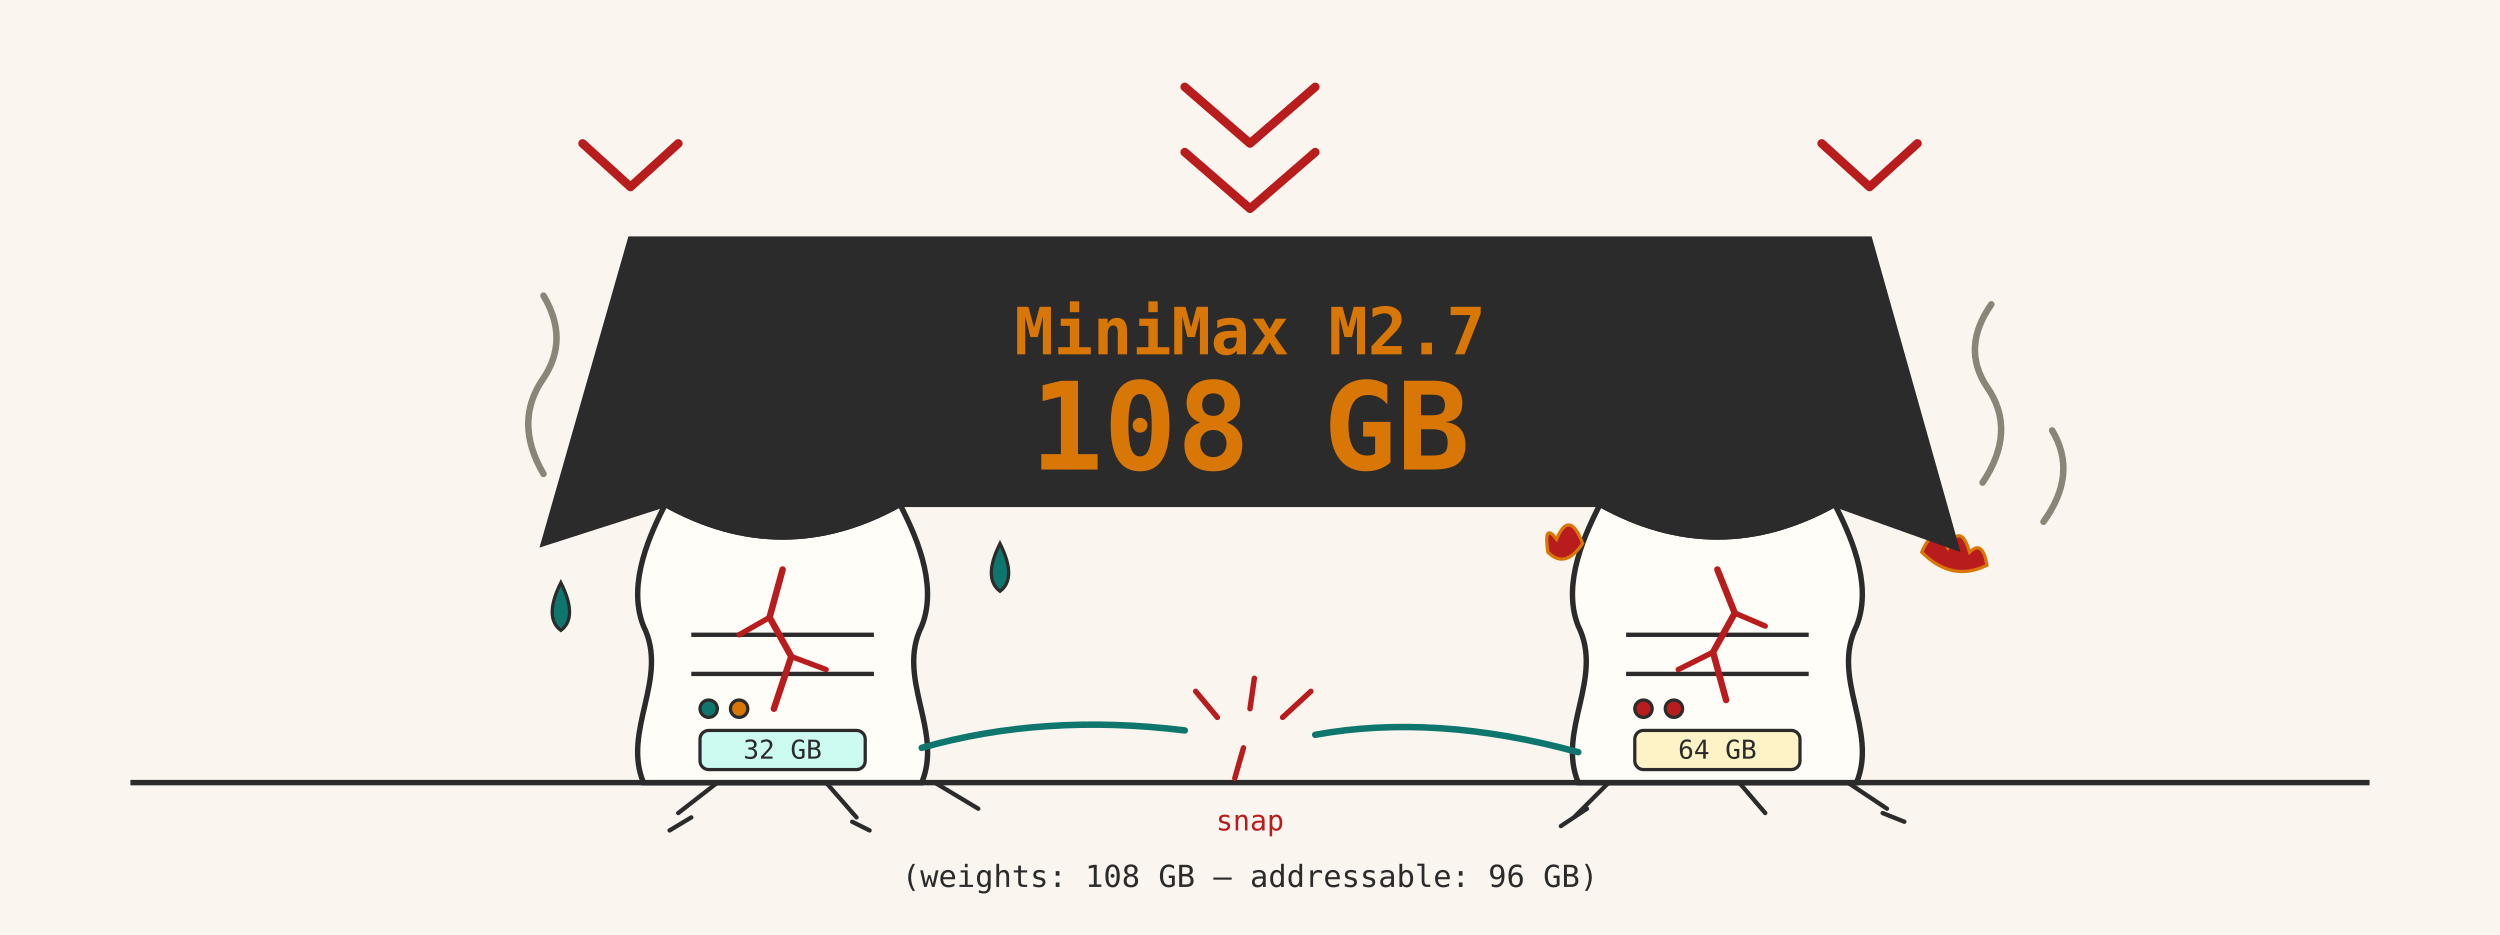
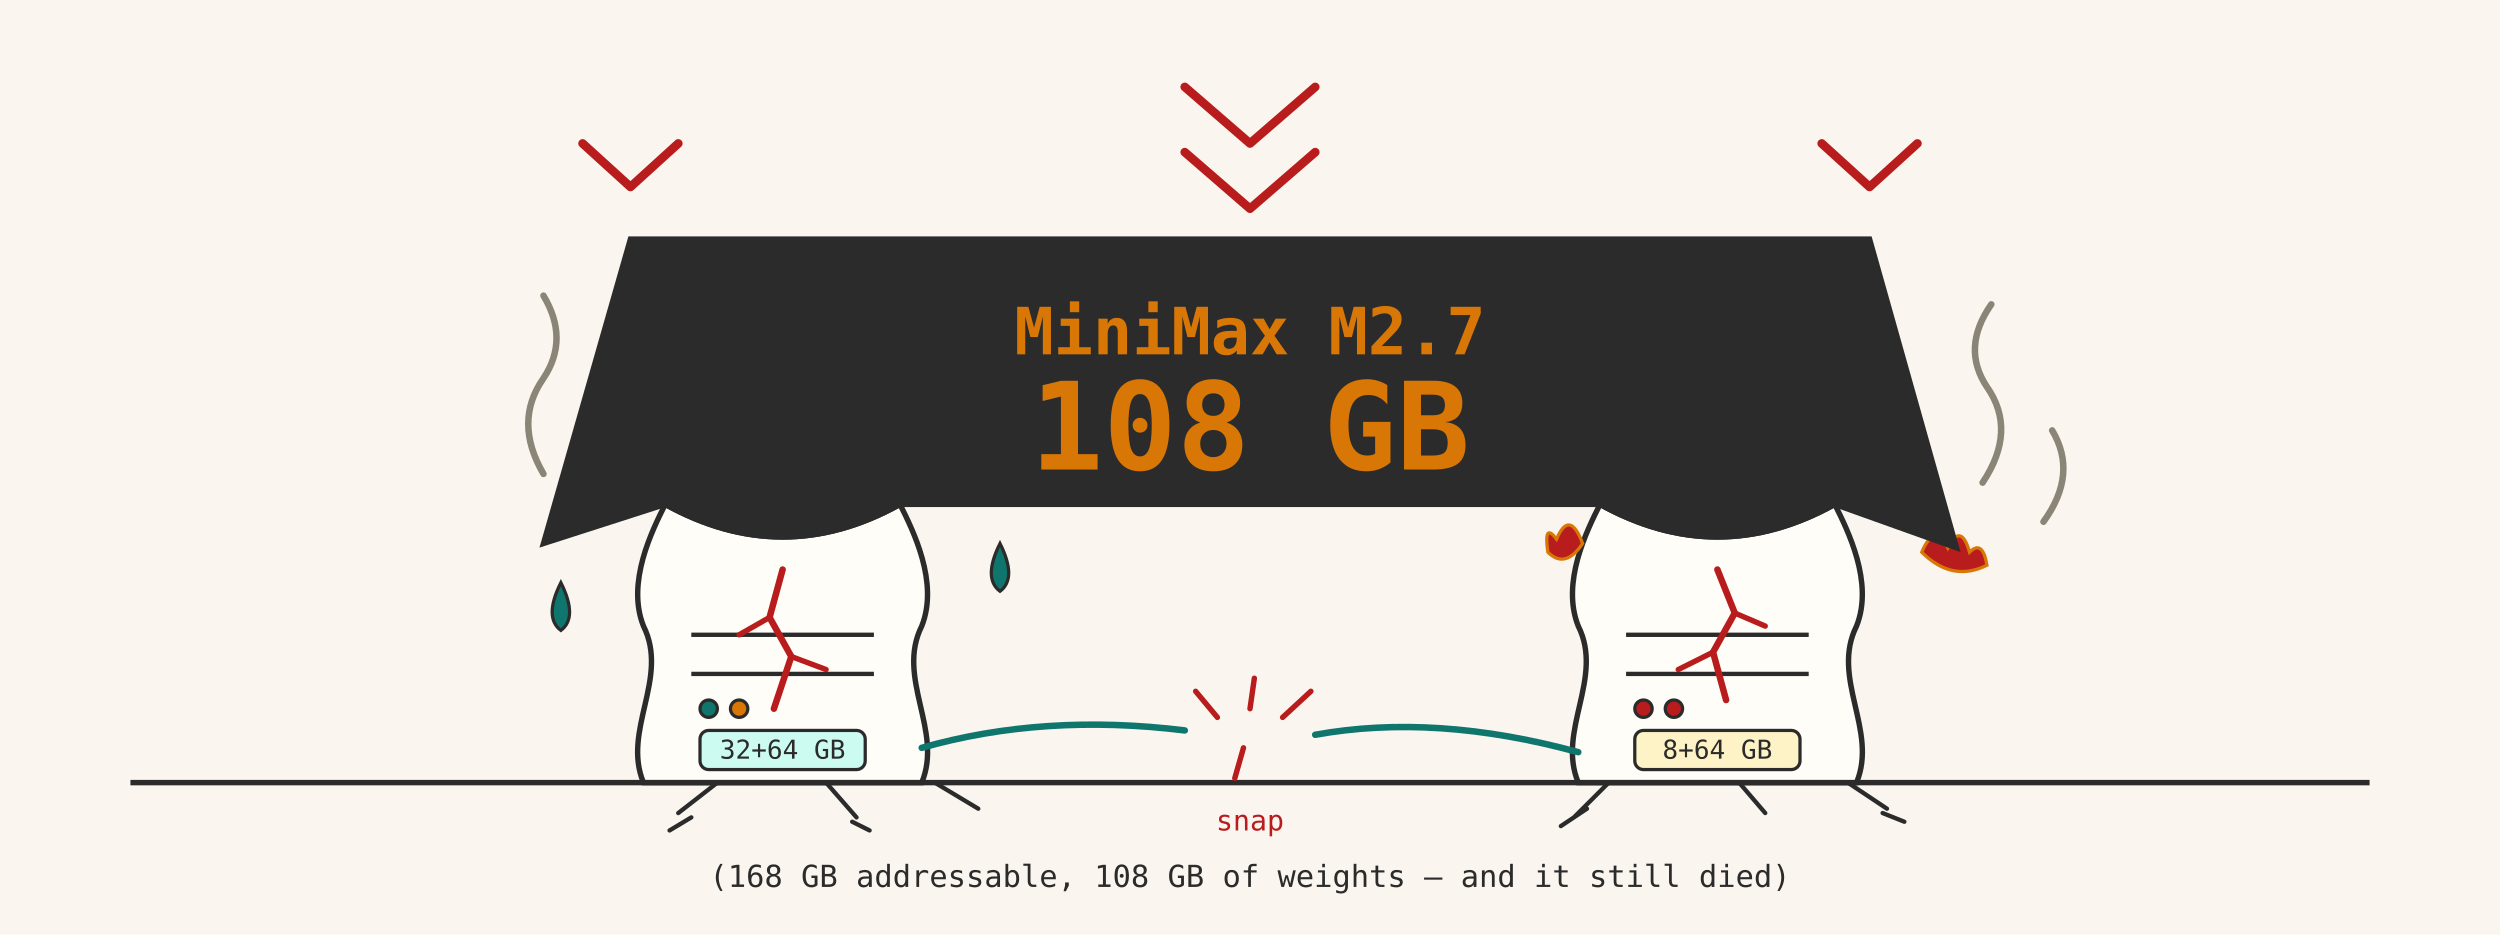
<svg xmlns="http://www.w3.org/2000/svg" width="1150" height="430" viewBox="0 0 1150 430">
  <rect x="0" y="0" width="1150" height="430" fill="#faf6ef" />
  <line x1="60" y1="360" x2="1090" y2="360" stroke="#2b2b2b" stroke-width="2.5" />
  <path d="M 330 360 l -18 14 m -4 8 l 10 -6 M 380 360 l 14 16 m 6 6 l -8 -4 M 430 360 l 20 12" stroke="#2b2b2b" stroke-width="2" fill="none" stroke-linecap="round" />
  <path d="M 740 360 l -16 16 m -6 4 l 12 -8 M 800 360 l 12 14 M 850 360 l 18 12 m 8 6 l -10 -4" stroke="#2b2b2b" stroke-width="2" fill="none" stroke-linecap="round" />
  <path d="M 296 360            C 286 336 308 312 296 288            C 288 268 300 244 306 232            Q 360 262 414 232            C 420 244 432 268 424 288            C 412 312 434 336 424 360 Z" fill="#fffdf7" stroke="#2b2b2b" stroke-width="2.5" />
  <line x1="318" y1="292" x2="402" y2="292" stroke="#2b2b2b" stroke-width="2" />
  <line x1="318" y1="310" x2="402" y2="310" stroke="#2b2b2b" stroke-width="2" />
  <circle cx="326" cy="326" r="4" fill="#0f766e" stroke="#2b2b2b" stroke-width="1.5" />
  <circle cx="340" cy="326" r="4" fill="#d97706" stroke="#2b2b2b" stroke-width="1.5" />
  <path d="M 360 262 l -6 22 l 10 18 l -8 24" fill="none" stroke="#b91c1c" stroke-width="3" stroke-linecap="round" />
  <path d="M 354 284 l -14 8 M 364 302 l 16 6" fill="none" stroke="#b91c1c" stroke-width="2.5" stroke-linecap="round" />
  <rect x="322" y="336" width="76" height="18" rx="4" fill="#ccfbf1" stroke="#2b2b2b" stroke-width="1.5" />
-   <text x="360" y="349" font-family="Menlo, monospace" font-size="12" fill="#2b2b2b" text-anchor="middle">32 GB</text>
+   <text x="360" y="349" font-family="Menlo, monospace" font-size="12" fill="#2b2b2b" text-anchor="middle">32+64 GB</text>
  <path d="M 726 360            C 716 336 738 312 726 288            C 718 268 730 244 736 232            Q 790 262 844 232            C 850 244 862 268 854 288            C 842 312 864 336 854 360 Z" fill="#fffdf7" stroke="#2b2b2b" stroke-width="2.5" />
  <line x1="748" y1="292" x2="832" y2="292" stroke="#2b2b2b" stroke-width="2" />
  <line x1="748" y1="310" x2="832" y2="310" stroke="#2b2b2b" stroke-width="2" />
  <circle cx="756" cy="326" r="4" fill="#b91c1c" stroke="#2b2b2b" stroke-width="1.5" />
  <circle cx="770" cy="326" r="4" fill="#b91c1c" stroke="#2b2b2b" stroke-width="1.5" />
  <path d="M 790 262 l 8 20 l -10 18 l 6 22" fill="none" stroke="#b91c1c" stroke-width="3" stroke-linecap="round" />
  <path d="M 798 282 l 14 6 M 788 300 l -16 8" fill="none" stroke="#b91c1c" stroke-width="2.5" stroke-linecap="round" />
  <rect x="752" y="336" width="76" height="18" rx="4" fill="#fef3c7" stroke="#2b2b2b" stroke-width="1.5" />
-   <text x="790" y="349" font-family="Menlo, monospace" font-size="12" fill="#2b2b2b" text-anchor="middle">64 GB</text>
+   <text x="790" y="349" font-family="Menlo, monospace" font-size="12" fill="#2b2b2b" text-anchor="middle">8+64 GB</text>
  <path d="M 424 344 Q 480 328 545 336" fill="none" stroke="#0f766e" stroke-width="3" stroke-linecap="round" />
  <path d="M 605 338 Q 660 328 726 346" fill="none" stroke="#0f766e" stroke-width="3" stroke-linecap="round" />
  <g stroke="#b91c1c" stroke-width="2.5" stroke-linecap="round">
    <line x1="560" y1="330" x2="550" y2="318" />
    <line x1="575" y1="326" x2="577" y2="312" />
    <line x1="590" y1="330" x2="603" y2="318" />
    <line x1="572" y1="344" x2="568" y2="358" />
  </g>
  <text x="575" y="382" font-family="Menlo, monospace" font-size="13" fill="#b91c1c" text-anchor="middle">snap</text>
  <g fill="#b91c1c" stroke="#d97706" stroke-width="1.5">
    <path d="M 728 250 Q 722 234 716 248 Q 710 240 712 254 Q 720 262 728 250 Z" />
    <path d="M 884 254 Q 890 240 896 252 Q 902 240 906 254 Q 912 248 914 260 Q 898 268 884 254 Z" />
  </g>
  <path d="M 250 250            L 290 110 L 860 110 L 900 252            L 844 232            Q 790 262 736 232            L 414 232            Q 360 262 306 232            Z" fill="#2b2b2b" stroke="#2b2b2b" stroke-width="2.5" />
  <text x="575" y="163" font-family="Menlo, monospace" font-size="30" fill="#d97706" text-anchor="middle" font-weight="bold">MiniMax M2.7</text>
  <text x="575" y="216" font-family="Menlo, monospace" font-size="56" fill="#d97706" text-anchor="middle" font-weight="bold">108 GB</text>
  <g stroke="#b91c1c" stroke-width="4" fill="none" stroke-linecap="round" stroke-linejoin="round">
    <path d="M 545 40 L 575 66 L 605 40" />
    <path d="M 545 70 L 575 96 L 605 70" />
    <path d="M 268 66 L 290 86 L 312 66" />
    <path d="M 838 66 L 860 86 L 882 66" />
  </g>
  <g fill="none" stroke="#8a8577" stroke-width="3" stroke-linecap="round">
    <path d="M 250 218 Q 236 194 250 174 Q 262 156 250 136" />
    <path d="M 912 222 Q 928 198 914 178 Q 902 160 916 140" />
    <path d="M 940 240 Q 956 218 944 198" />
  </g>
  <g fill="#0f766e" stroke="#2b2b2b" stroke-width="1.5">
    <path d="M 258 268 Q 266 284 258 290 Q 250 284 258 268 Z" />
    <path d="M 460 250 Q 468 266 460 272 Q 452 266 460 250 Z" />
  </g>
-   <text x="575" y="408" font-family="Menlo, monospace" font-size="14" fill="#2b2b2b" text-anchor="middle">(weights: 108 GB — addressable: 96 GB)</text>
+   <text x="575" y="408" font-family="Menlo, monospace" font-size="14" fill="#2b2b2b" text-anchor="middle">(168 GB addressable, 108 GB of weights — and it still died)</text>
</svg>
